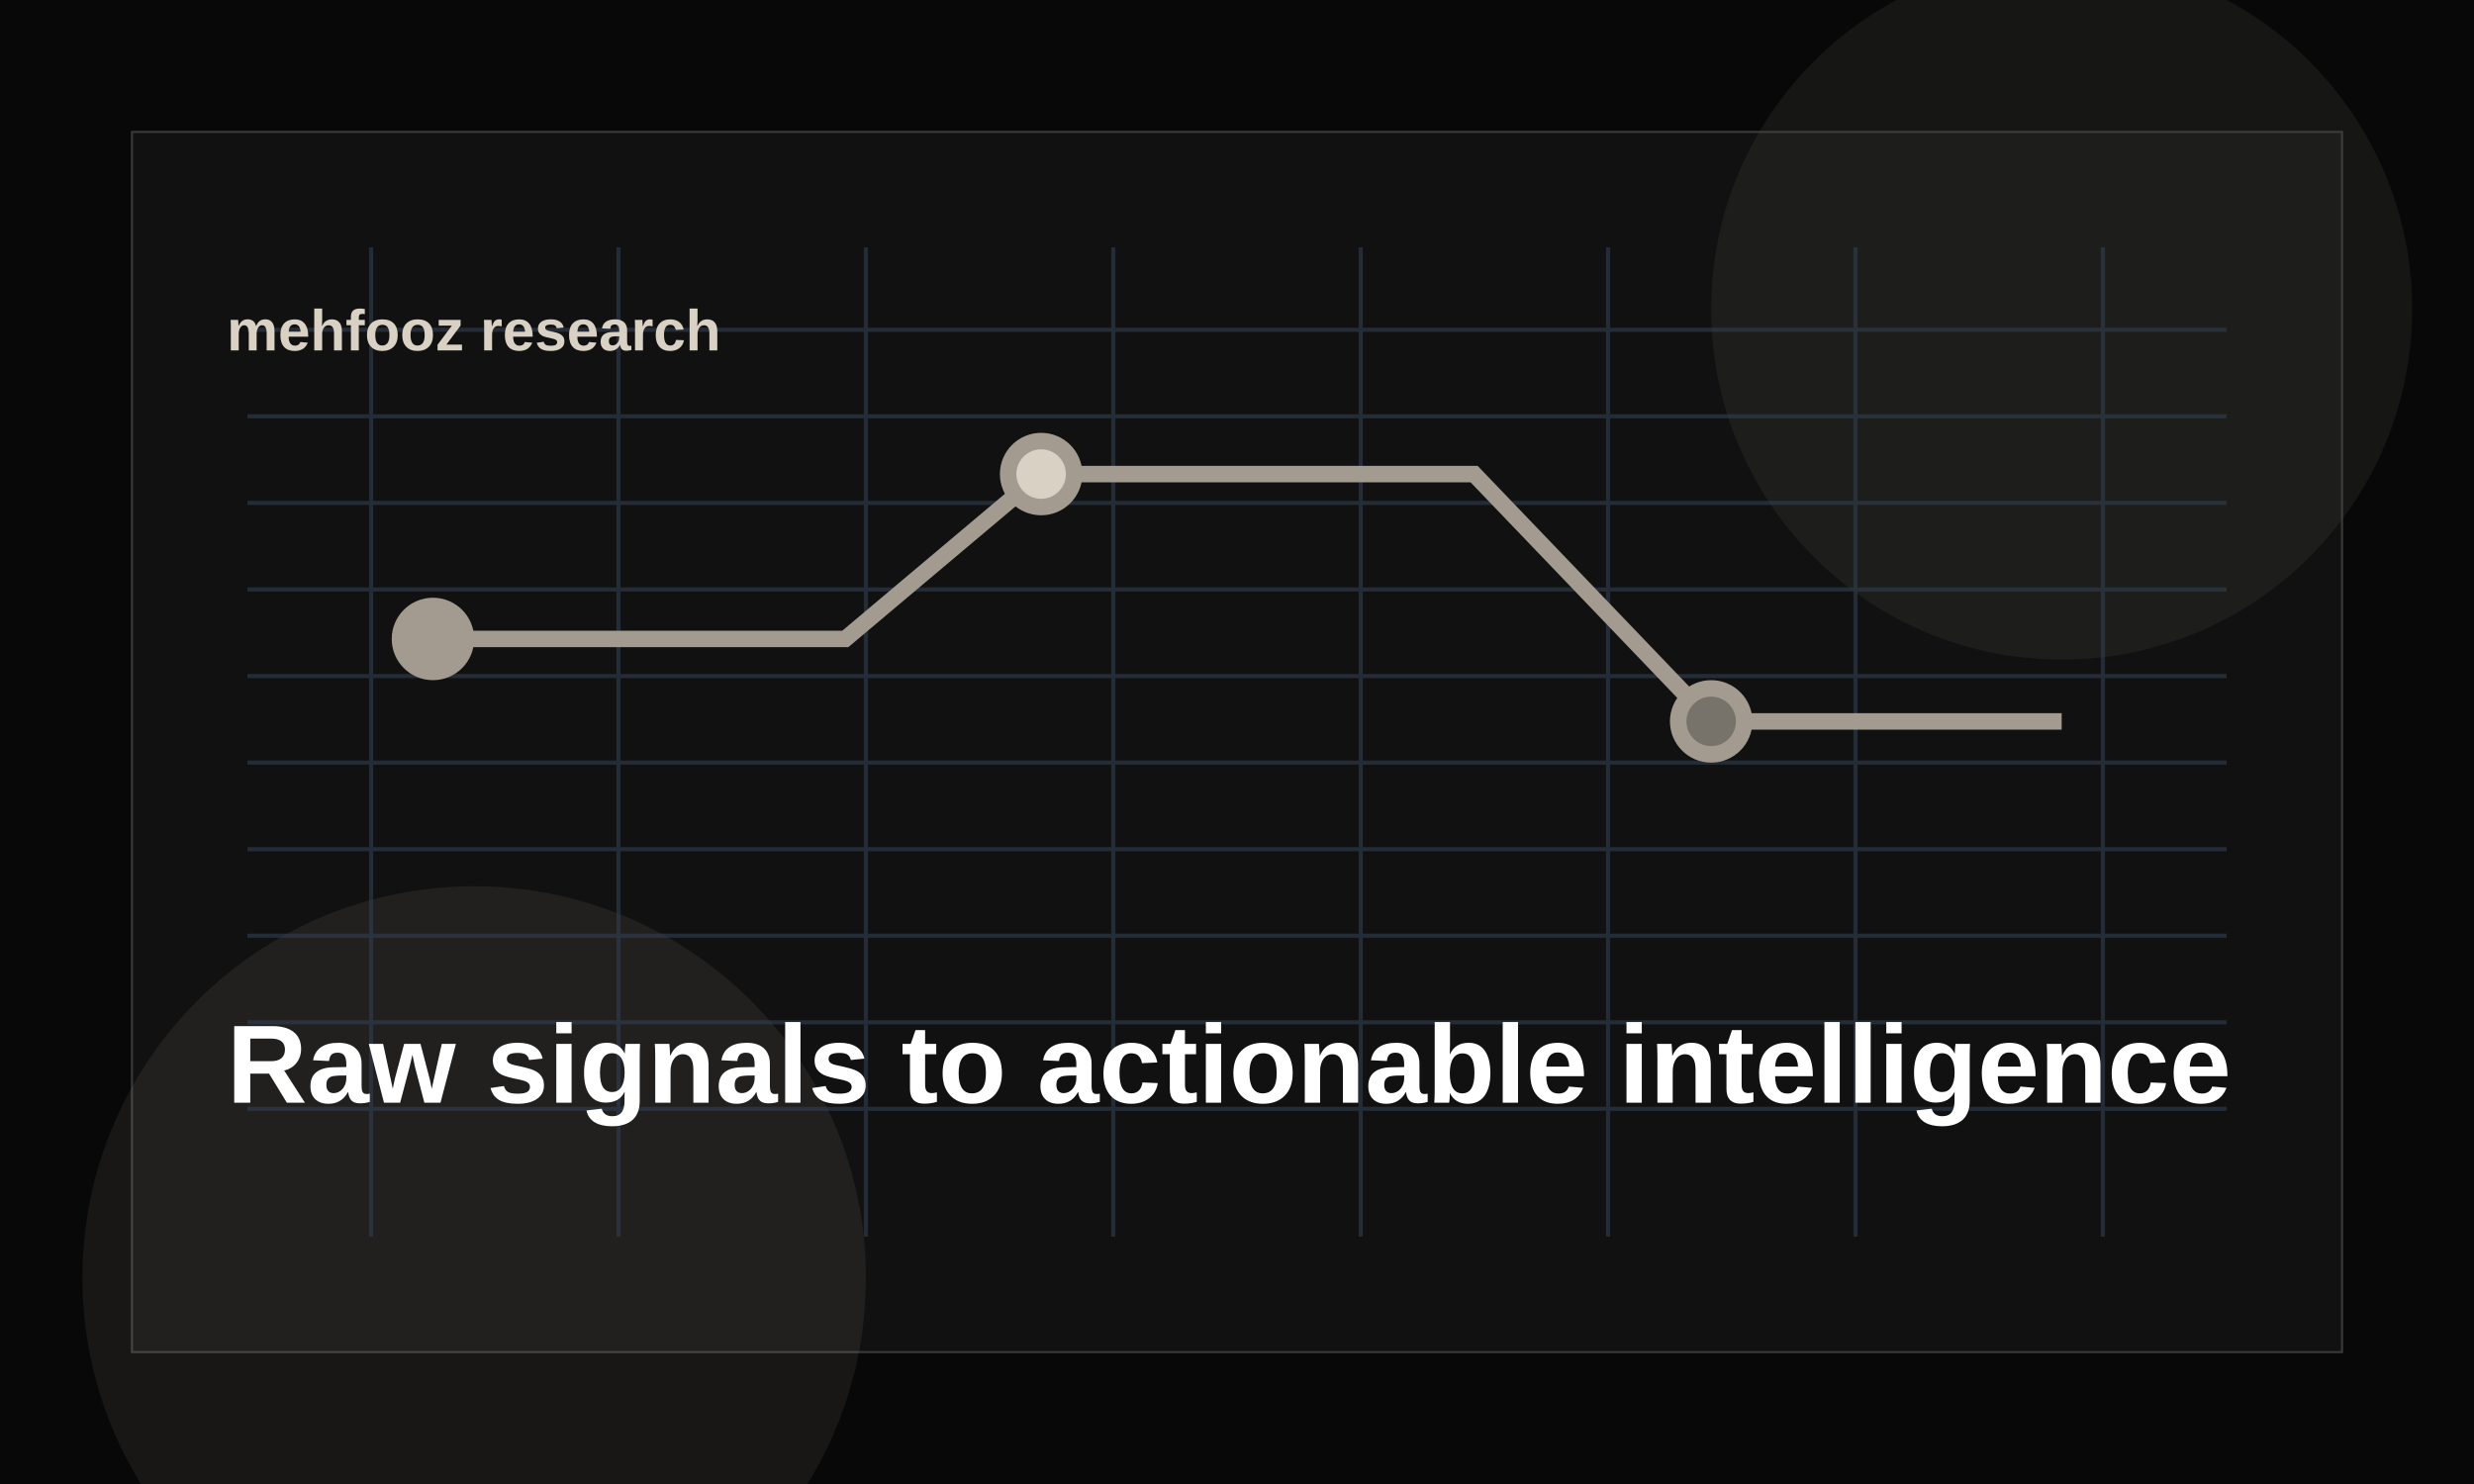
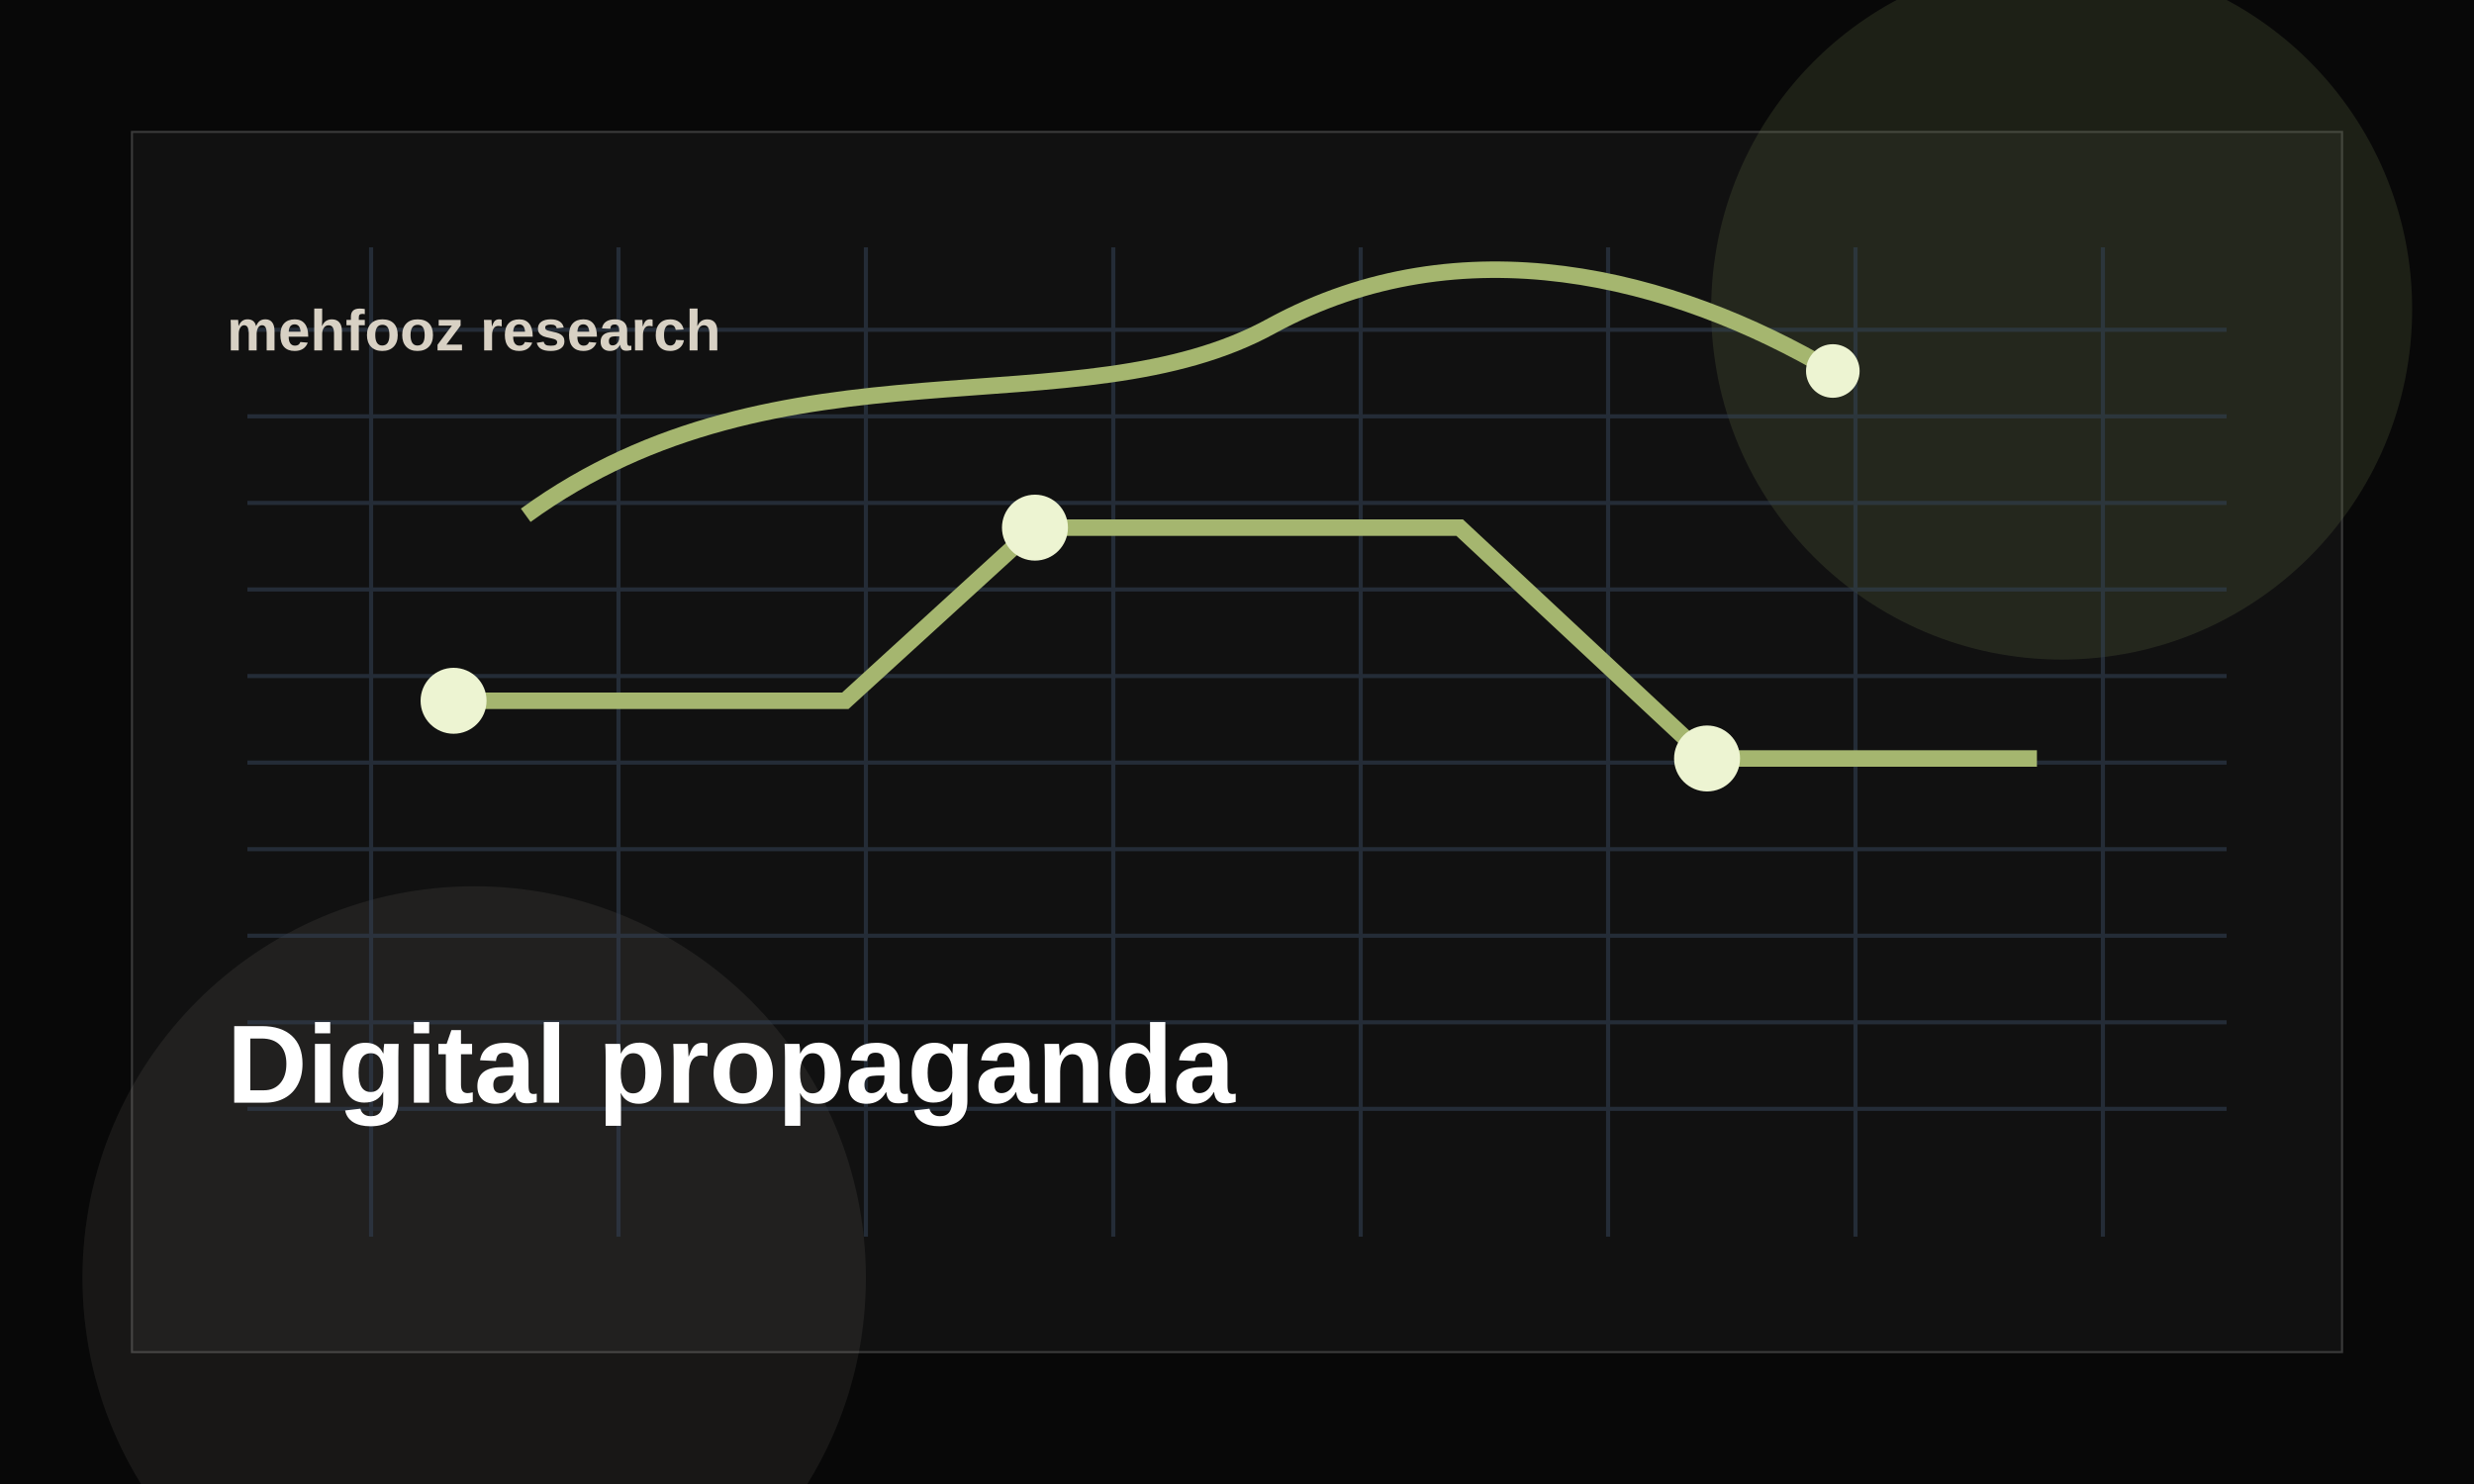
- <svg xmlns="http://www.w3.org/2000/svg" viewBox="0 0 1200 720" role="img" aria-label="Raw signals to actionable intelligence illustration">
+ <svg xmlns="http://www.w3.org/2000/svg" viewBox="0 0 1200 720" role="img" aria-label="Digital propaganda illustration">
  <rect width="1200" height="720" fill="#080808" />
  <rect x="64" y="64" width="1072" height="592" fill="#111111" stroke="#3a3a3a" />
-   <circle cx="1000" cy="150" r="170" fill="#4b4842" opacity=".22" />
+   <circle cx="1000" cy="150" r="170" fill="#69764b" opacity=".22" />
  <circle cx="230" cy="620" r="190" fill="#d8d1c4" opacity=".08" />
  <g stroke="#334155" stroke-width="2" opacity=".55">
    <path d="M120 160 H1080" />
    <path d="M120 202 H1080" />
    <path d="M120 244 H1080" />
    <path d="M120 286 H1080" />
    <path d="M120 328 H1080" />
    <path d="M120 370 H1080" />
    <path d="M120 412 H1080" />
    <path d="M120 454 H1080" />
    <path d="M120 496 H1080" />
    <path d="M120 538 H1080" />
    <path d="M180 120 V600" />
    <path d="M300 120 V600" />
    <path d="M420 120 V600" />
    <path d="M540 120 V600" />
    <path d="M660 120 V600" />
    <path d="M780 120 V600" />
    <path d="M900 120 V600" />
    <path d="M1020 120 V600" />
  </g>
-   <g fill="none" stroke="#a39b8f" stroke-width="8">
-     <path d="M210 310h200l95-80h210l115 120h170" />
-     <circle cx="210" cy="310" r="16" fill="#a39b8f" />
-     <circle cx="505" cy="230" r="16" fill="#d8d1c4" />
-     <circle cx="830" cy="350" r="16" fill="#77736a" />
+   <g fill="none" stroke="#a5b66f" stroke-width="8">
+     <path d="M220 340h190l92-84h206l120 112h160" />
+     <path d="M255 250c124-90 268-40 362-92 92-50 194-24 272 22" />
+   </g>
+   <g fill="#edf4d2">
+     <circle cx="220" cy="340" r="16" />
+     <circle cx="502" cy="256" r="16" />
+     <circle cx="828" cy="368" r="16" />
+     <circle cx="889" cy="180" r="13" />
  </g>
  <text x="110" y="170" fill="#d8d1c4" font-family="Arial, sans-serif" font-size="28" font-weight="700">mehfooz research</text>
-   <text x="110" y="535" fill="#ffffff" font-family="Arial, sans-serif" font-size="54" font-weight="800">Raw signals to actionable intelligence</text>
+   <text x="110" y="535" fill="#ffffff" font-family="Arial, sans-serif" font-size="54" font-weight="800">Digital propaganda</text>
</svg>
